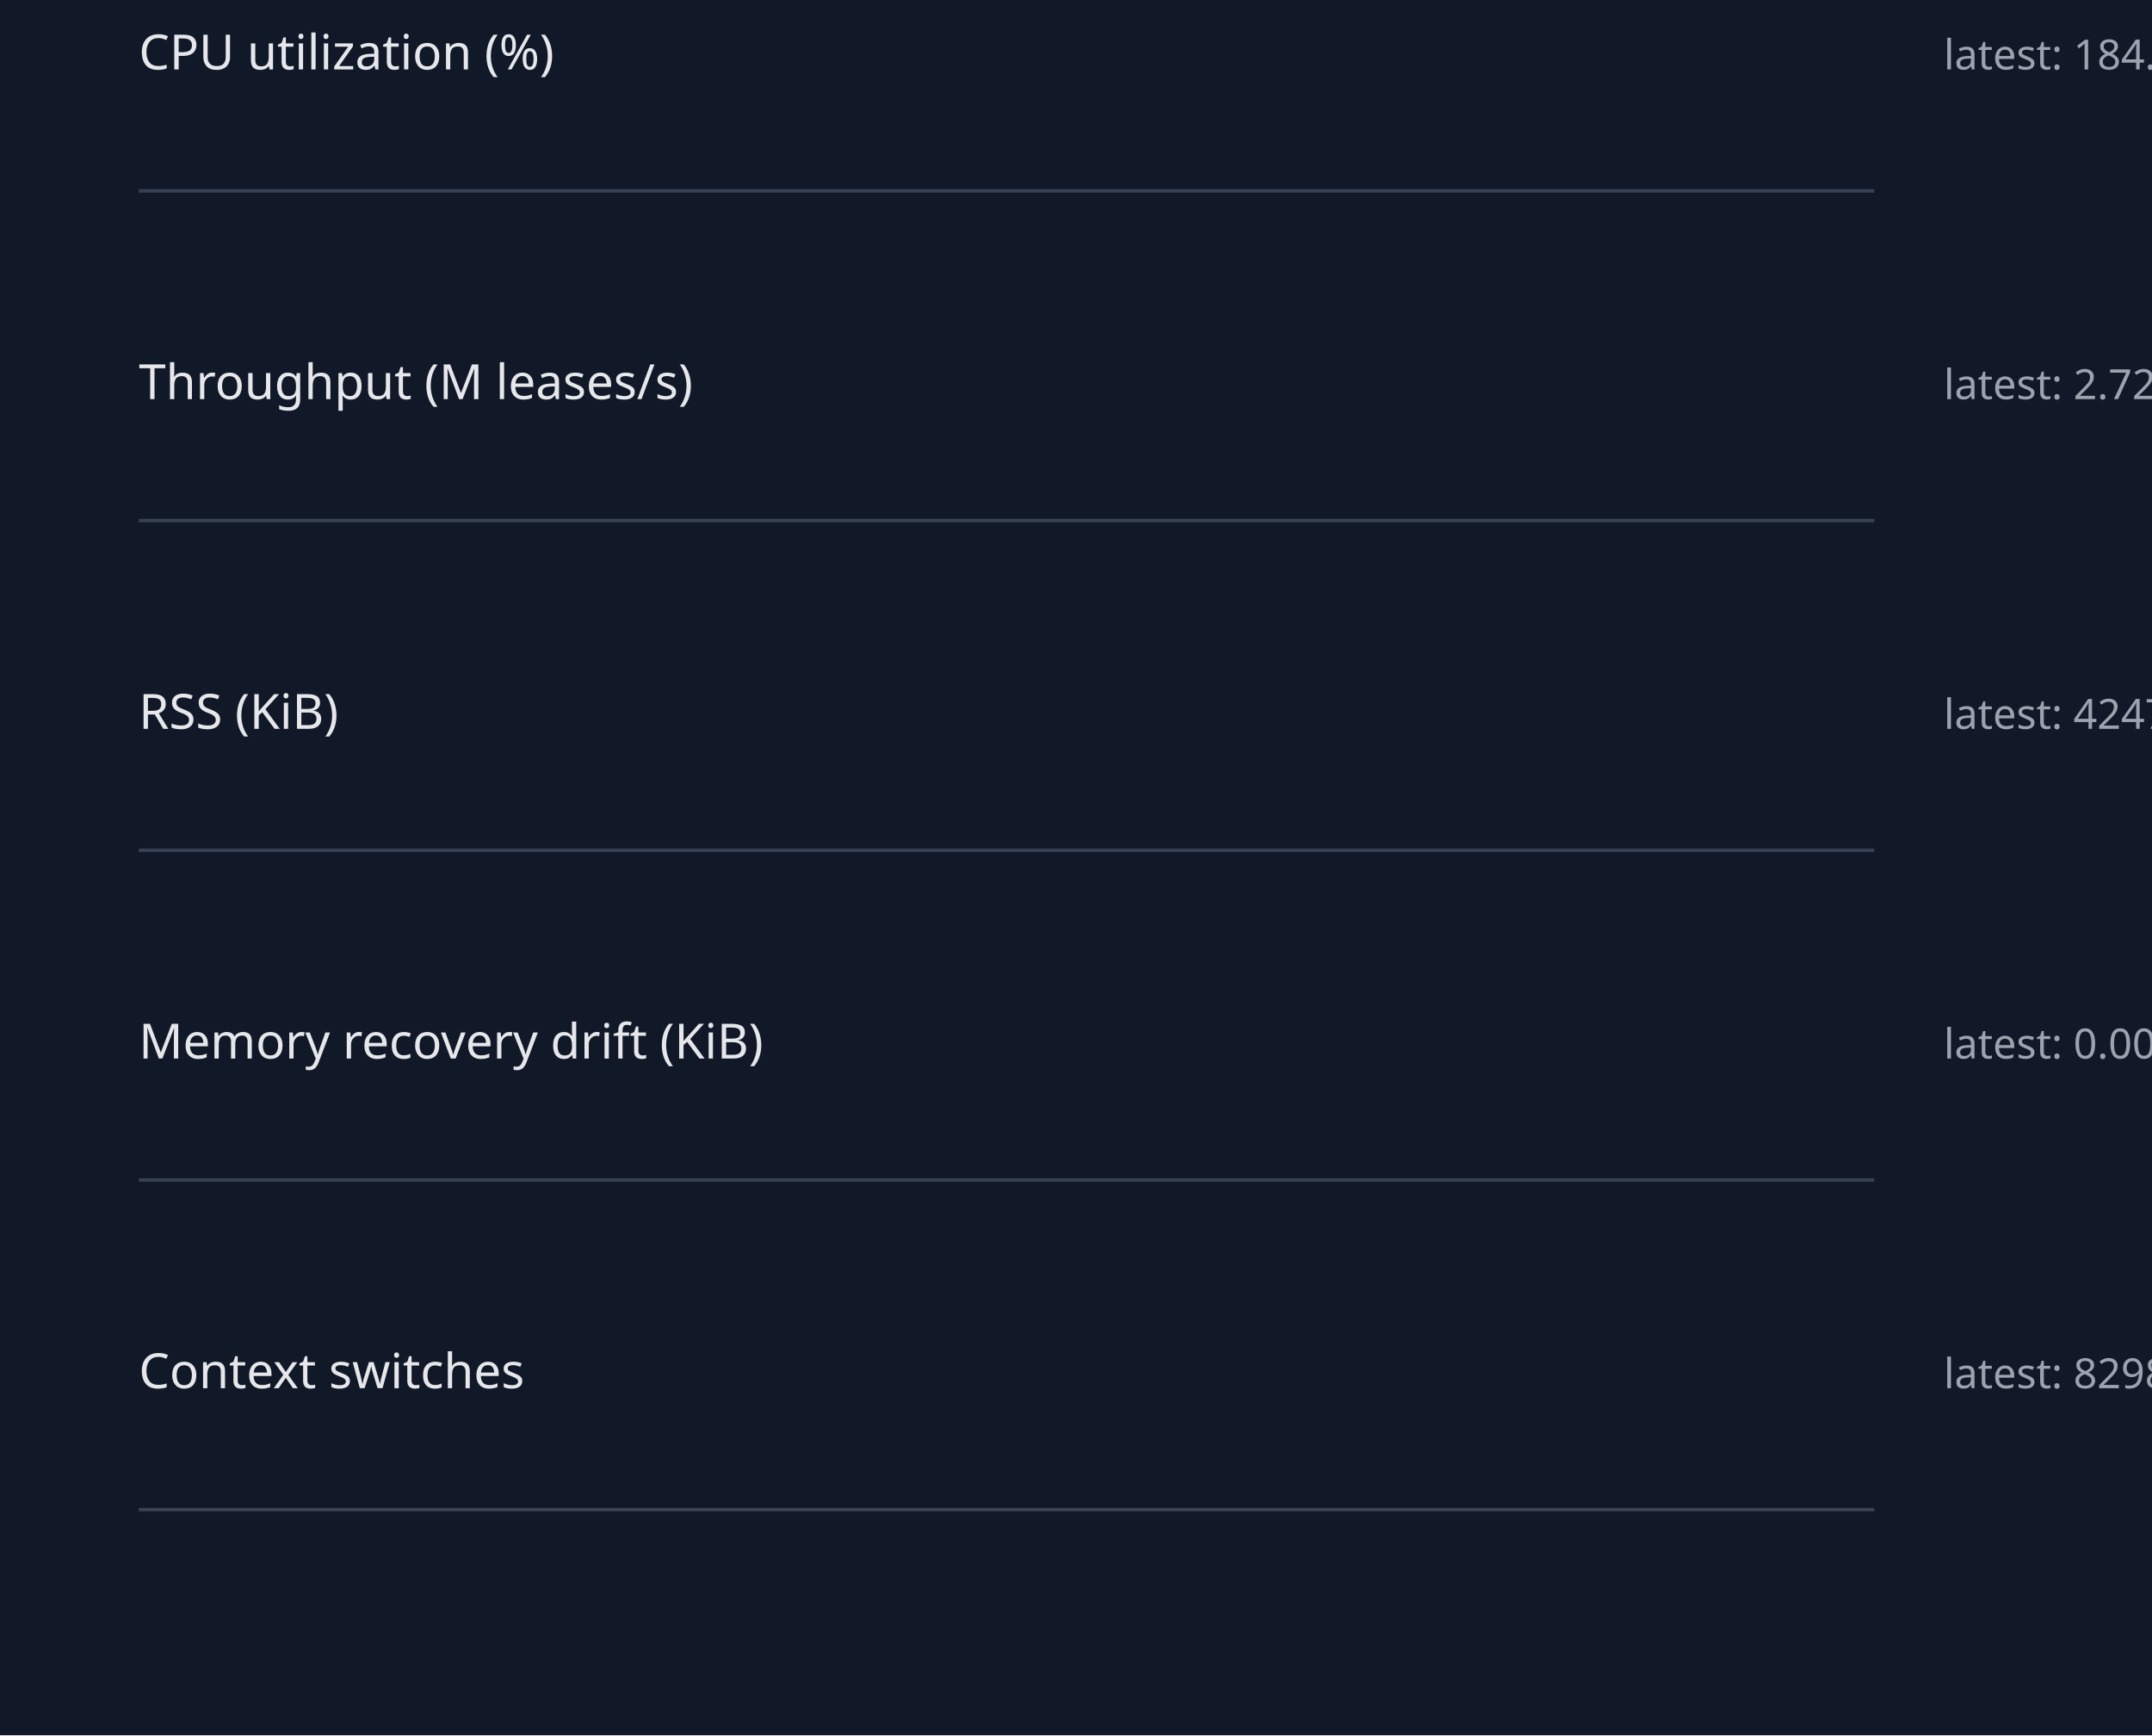
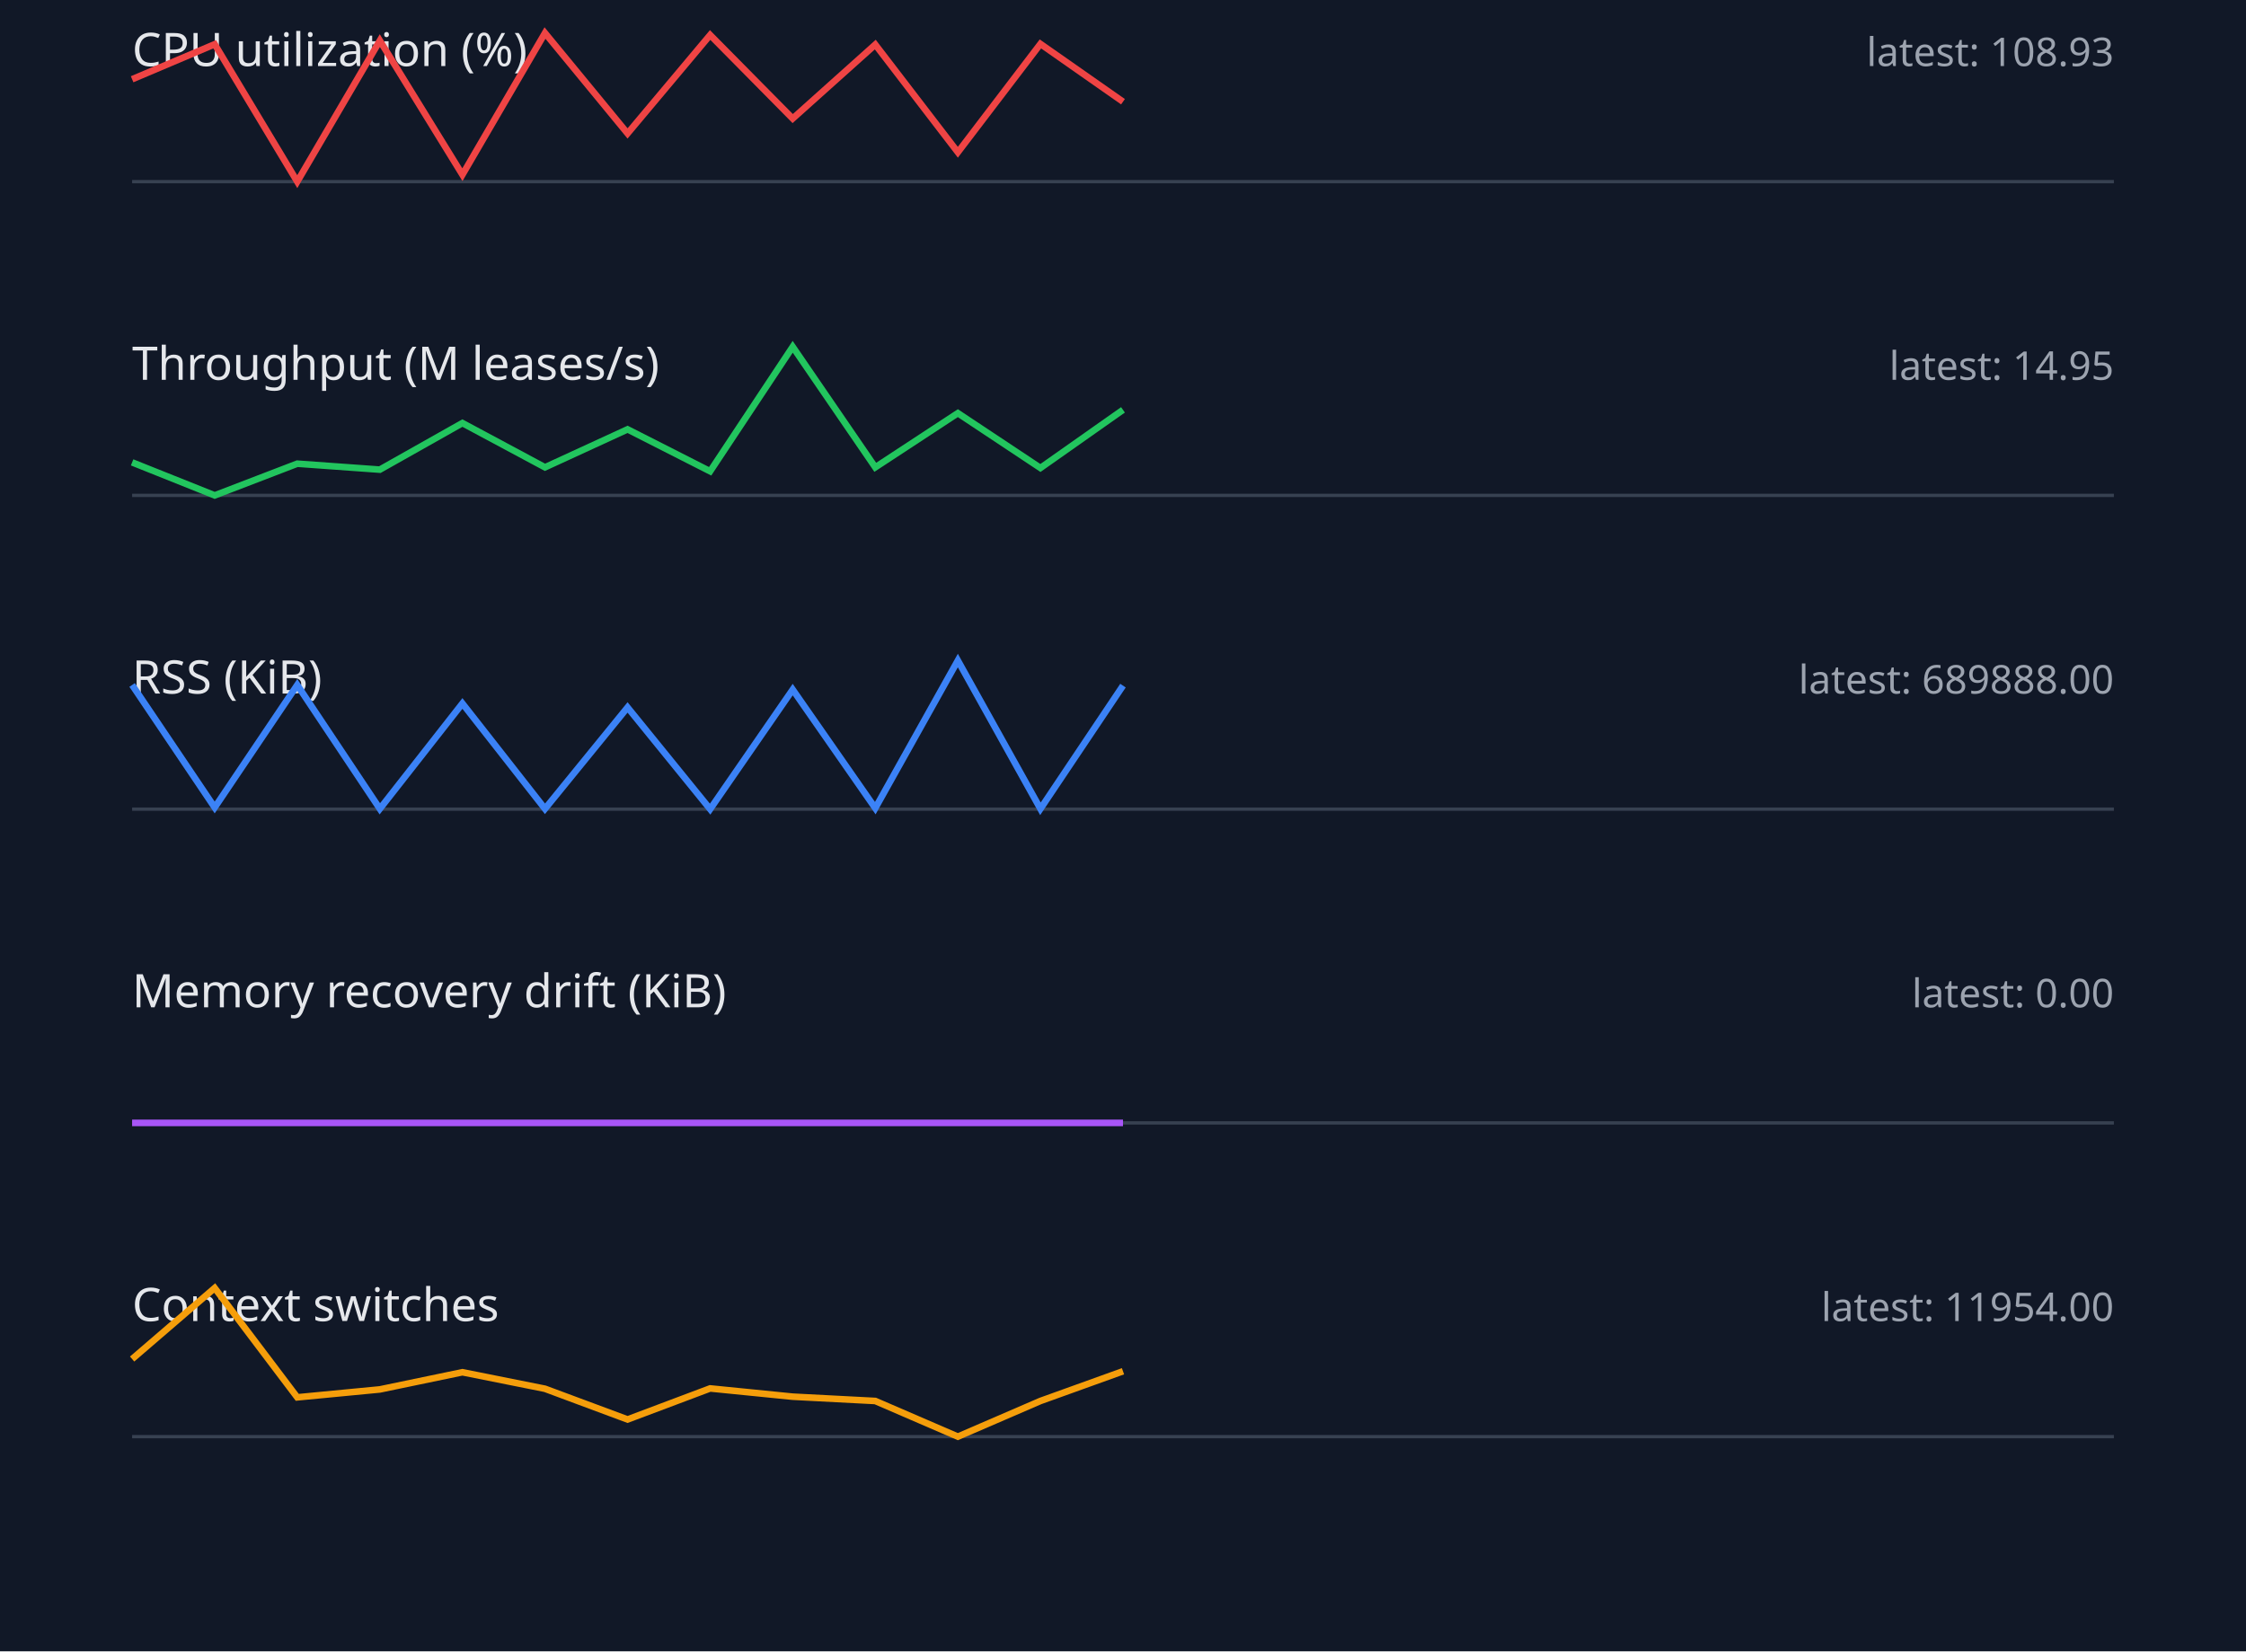
- <svg xmlns="http://www.w3.org/2000/svg" width="620" height="500" viewBox="0 0 620 500">
+ <svg xmlns="http://www.w3.org/2000/svg" width="680" height="500" viewBox="0 0 680 500">
  <style>.label{font:14px sans-serif;fill:#e5e7eb}.value{font:12px sans-serif;fill:#9ca3af}.axis{stroke:#374151}.series{fill:none;stroke-width:2}</style>
  <rect width="100%" height="100%" fill="#111827" />
  <text x="40" y="20" class="label">CPU utilization (%)</text>
-   <text x="560" y="20" class="value">latest: 184.01</text>
-   <line x1="40" y1="55" x2="540" y2="55" class="axis" />
-   <polyline points="40,55.0" stroke="#ef4444" class="series" />
+   <text x="640" y="20" text-anchor="end" class="value">latest: 108.93</text>
+   <line x1="40" y1="55" x2="640" y2="55" class="axis" />
+   <polyline points="40,24.0 65,13.4 90,55.0 115,12.3 140,52.9 165,10.0 190,40.4 215,10.6 240,35.9 265,13.5 290,46.1 315,13.3 340,30.8" stroke="#ef4444" class="series" />
  <text x="40" y="115" class="label">Throughput (M leases/s)</text>
-   <text x="560" y="115" class="value">latest: 2.72</text>
-   <line x1="40" y1="150" x2="540" y2="150" class="axis" />
-   <polyline points="40,150.0" stroke="#22c55e" class="series" />
+   <text x="640" y="115" text-anchor="end" class="value">latest: 14.95</text>
+   <line x1="40" y1="150" x2="640" y2="150" class="axis" />
+   <polyline points="40,140.0 65,150.0 90,140.4 115,142.2 140,128.1 165,141.5 190,130.0 215,142.7 240,105.0 265,141.5 290,125.1 315,141.7 340,124.1" stroke="#22c55e" class="series" />
  <text x="40" y="210" class="label">RSS (KiB)</text>
-   <text x="560" y="210" class="value">latest: 42476.00</text>
-   <line x1="40" y1="245" x2="540" y2="245" class="axis" />
-   <polyline points="40,245.0" stroke="#3b82f6" class="series" />
+   <text x="640" y="210" text-anchor="end" class="value">latest: 689888.00</text>
+   <line x1="40" y1="245" x2="640" y2="245" class="axis" />
+   <polyline points="40,207.4 65,244.5 90,207.4 115,244.9 140,213.0 165,244.9 190,214.2 215,245.0 240,208.8 265,244.7 290,200.0 315,244.9 340,207.6" stroke="#3b82f6" class="series" />
  <text x="40" y="305" class="label">Memory recovery drift (KiB)</text>
-   <text x="560" y="305" class="value">latest: 0.00</text>
-   <line x1="40" y1="340" x2="540" y2="340" class="axis" />
-   <polyline points="40,340.0" stroke="#a855f7" class="series" />
+   <text x="640" y="305" text-anchor="end" class="value">latest: 0.00</text>
+   <line x1="40" y1="340" x2="640" y2="340" class="axis" />
+   <polyline points="40,340.0 65,340.0 90,340.0 115,340.0 140,340.0 165,340.0 190,340.0 215,340.0 240,340.0 265,340.0 290,340.0 315,340.0 340,340.0" stroke="#a855f7" class="series" />
  <text x="40" y="400" class="label">Context switches</text>
-   <text x="560" y="400" class="value">latest: 82980.00</text>
-   <line x1="40" y1="435" x2="540" y2="435" class="axis" />
-   <polyline points="40,435.0" stroke="#f59e0b" class="series" />
+   <text x="640" y="400" text-anchor="end" class="value">latest: 11954.00</text>
+   <line x1="40" y1="435" x2="640" y2="435" class="axis" />
+   <polyline points="40,411.5 65,390.0 90,423.1 115,420.7 140,415.5 165,420.5 190,429.8 215,420.4 240,422.9 265,424.2 290,435.0 315,424.2 340,415.2" stroke="#f59e0b" class="series" />
</svg>
